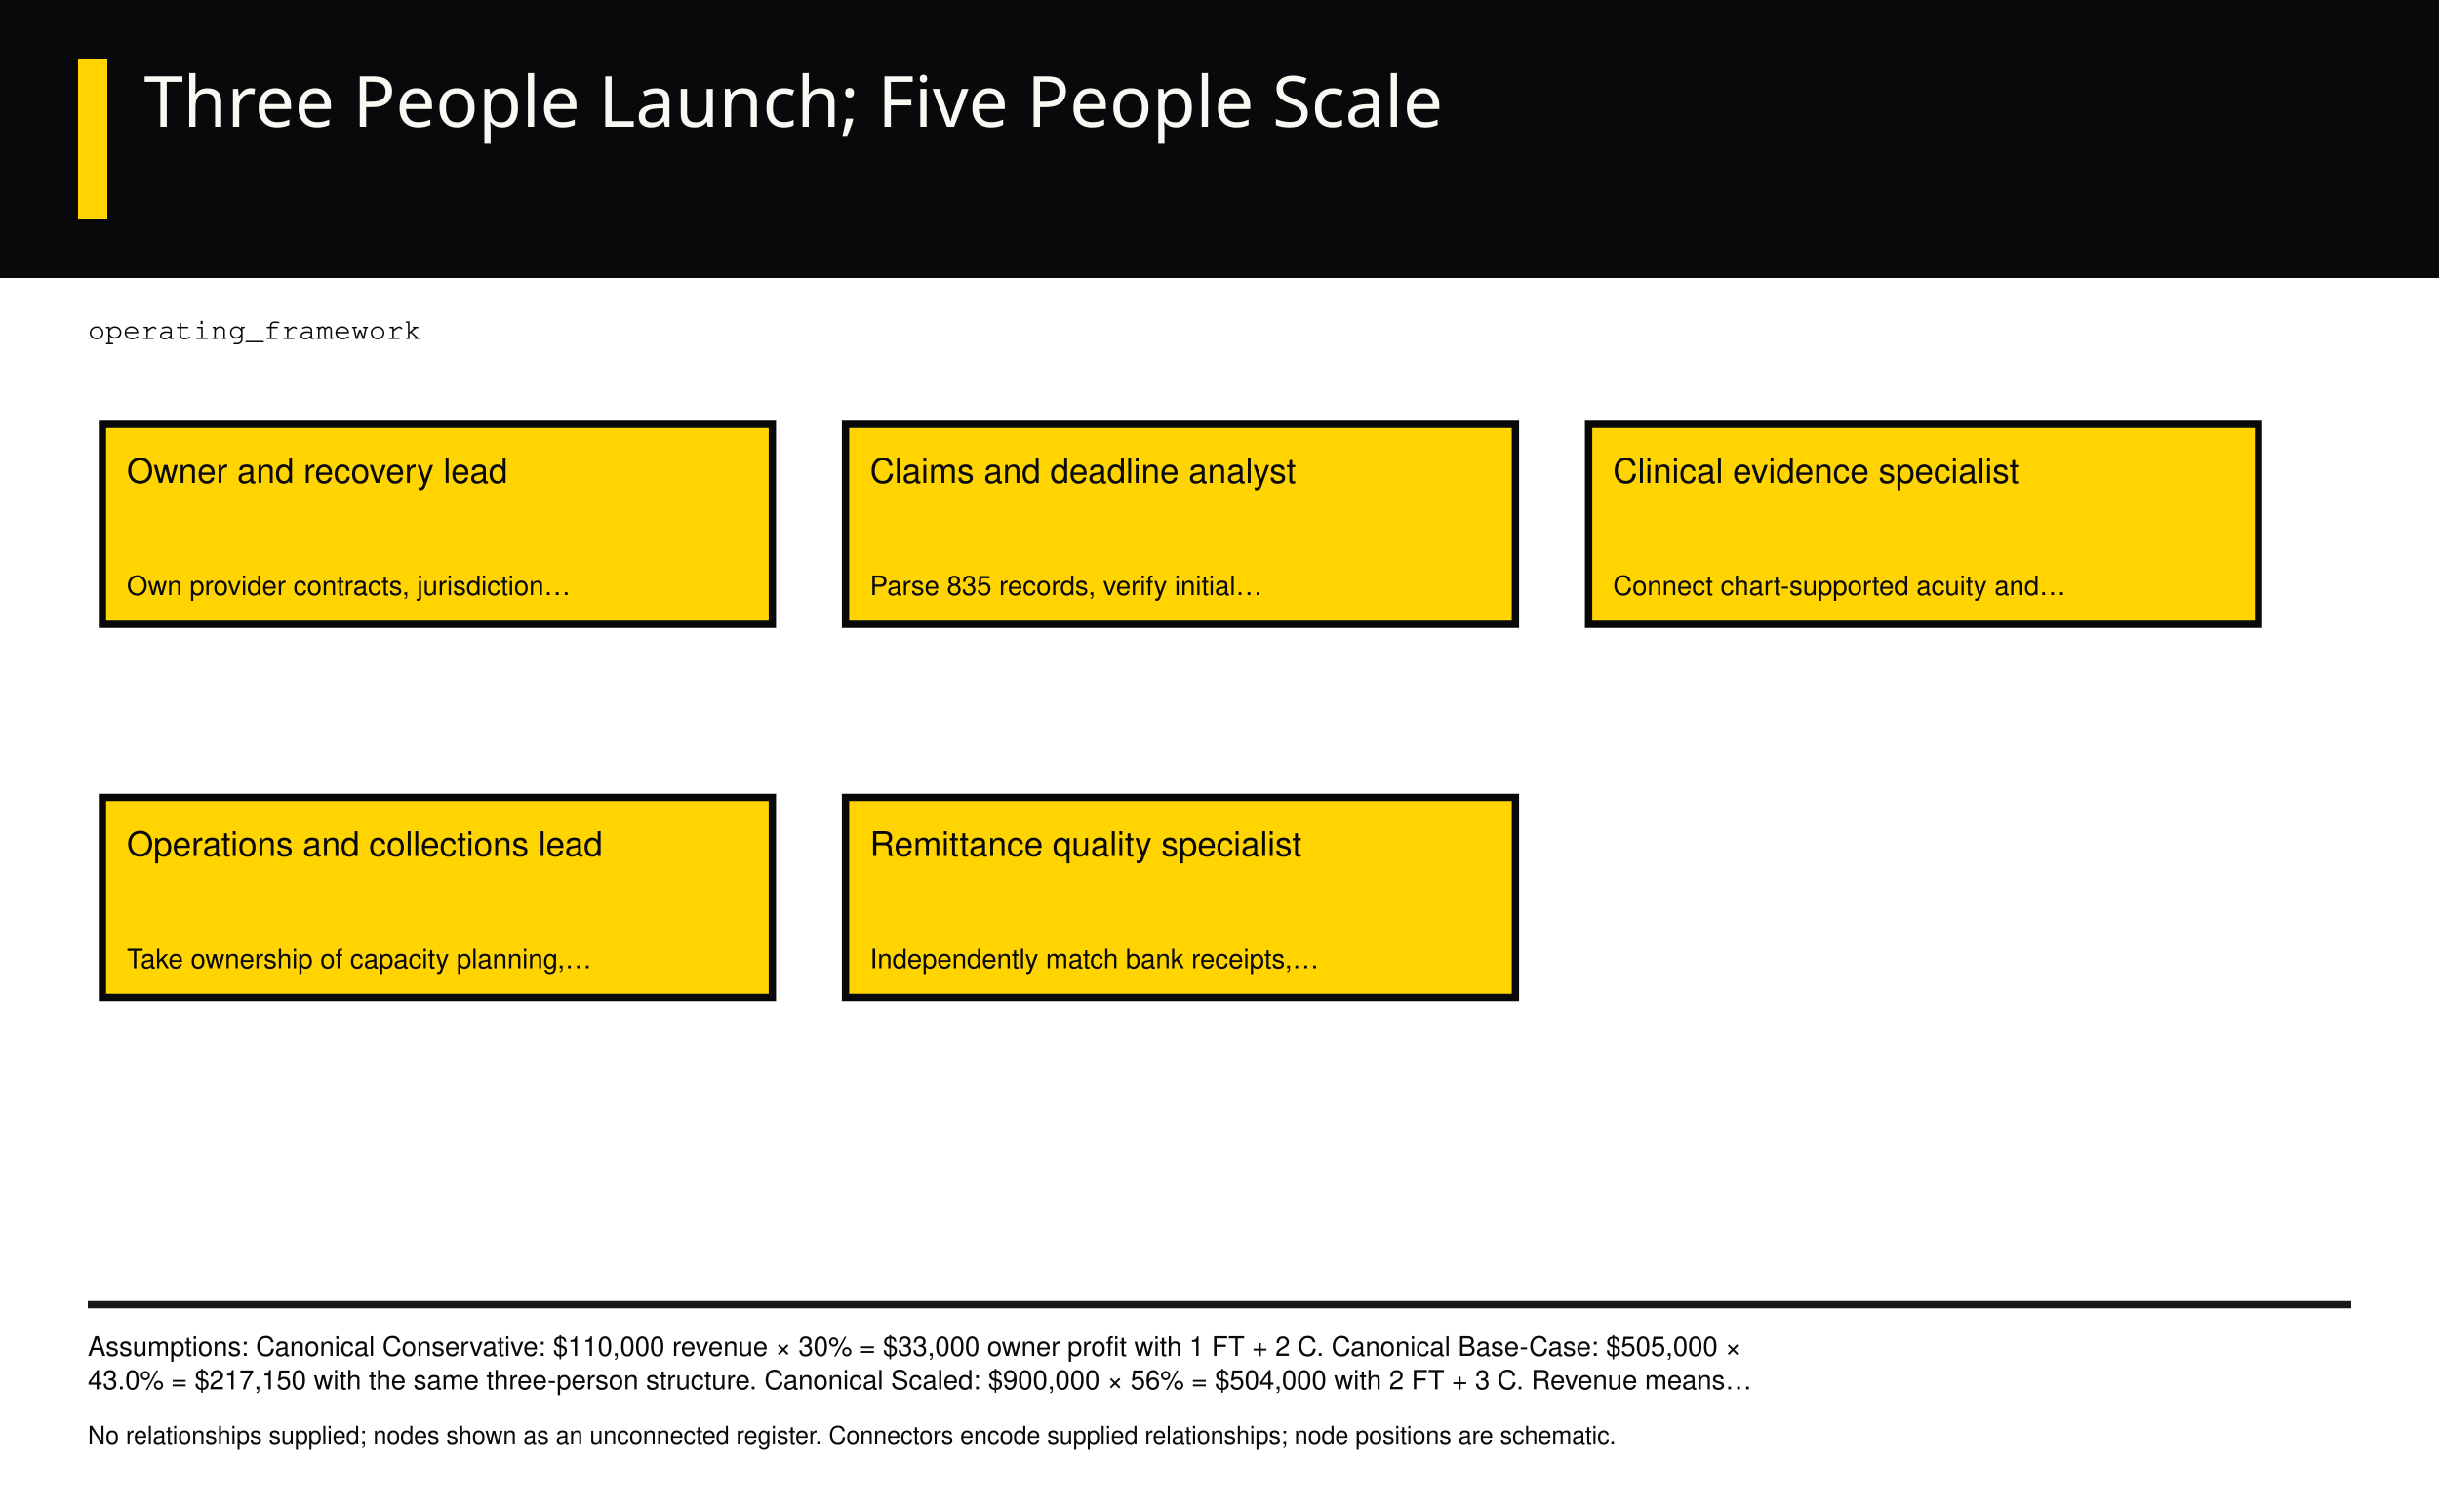
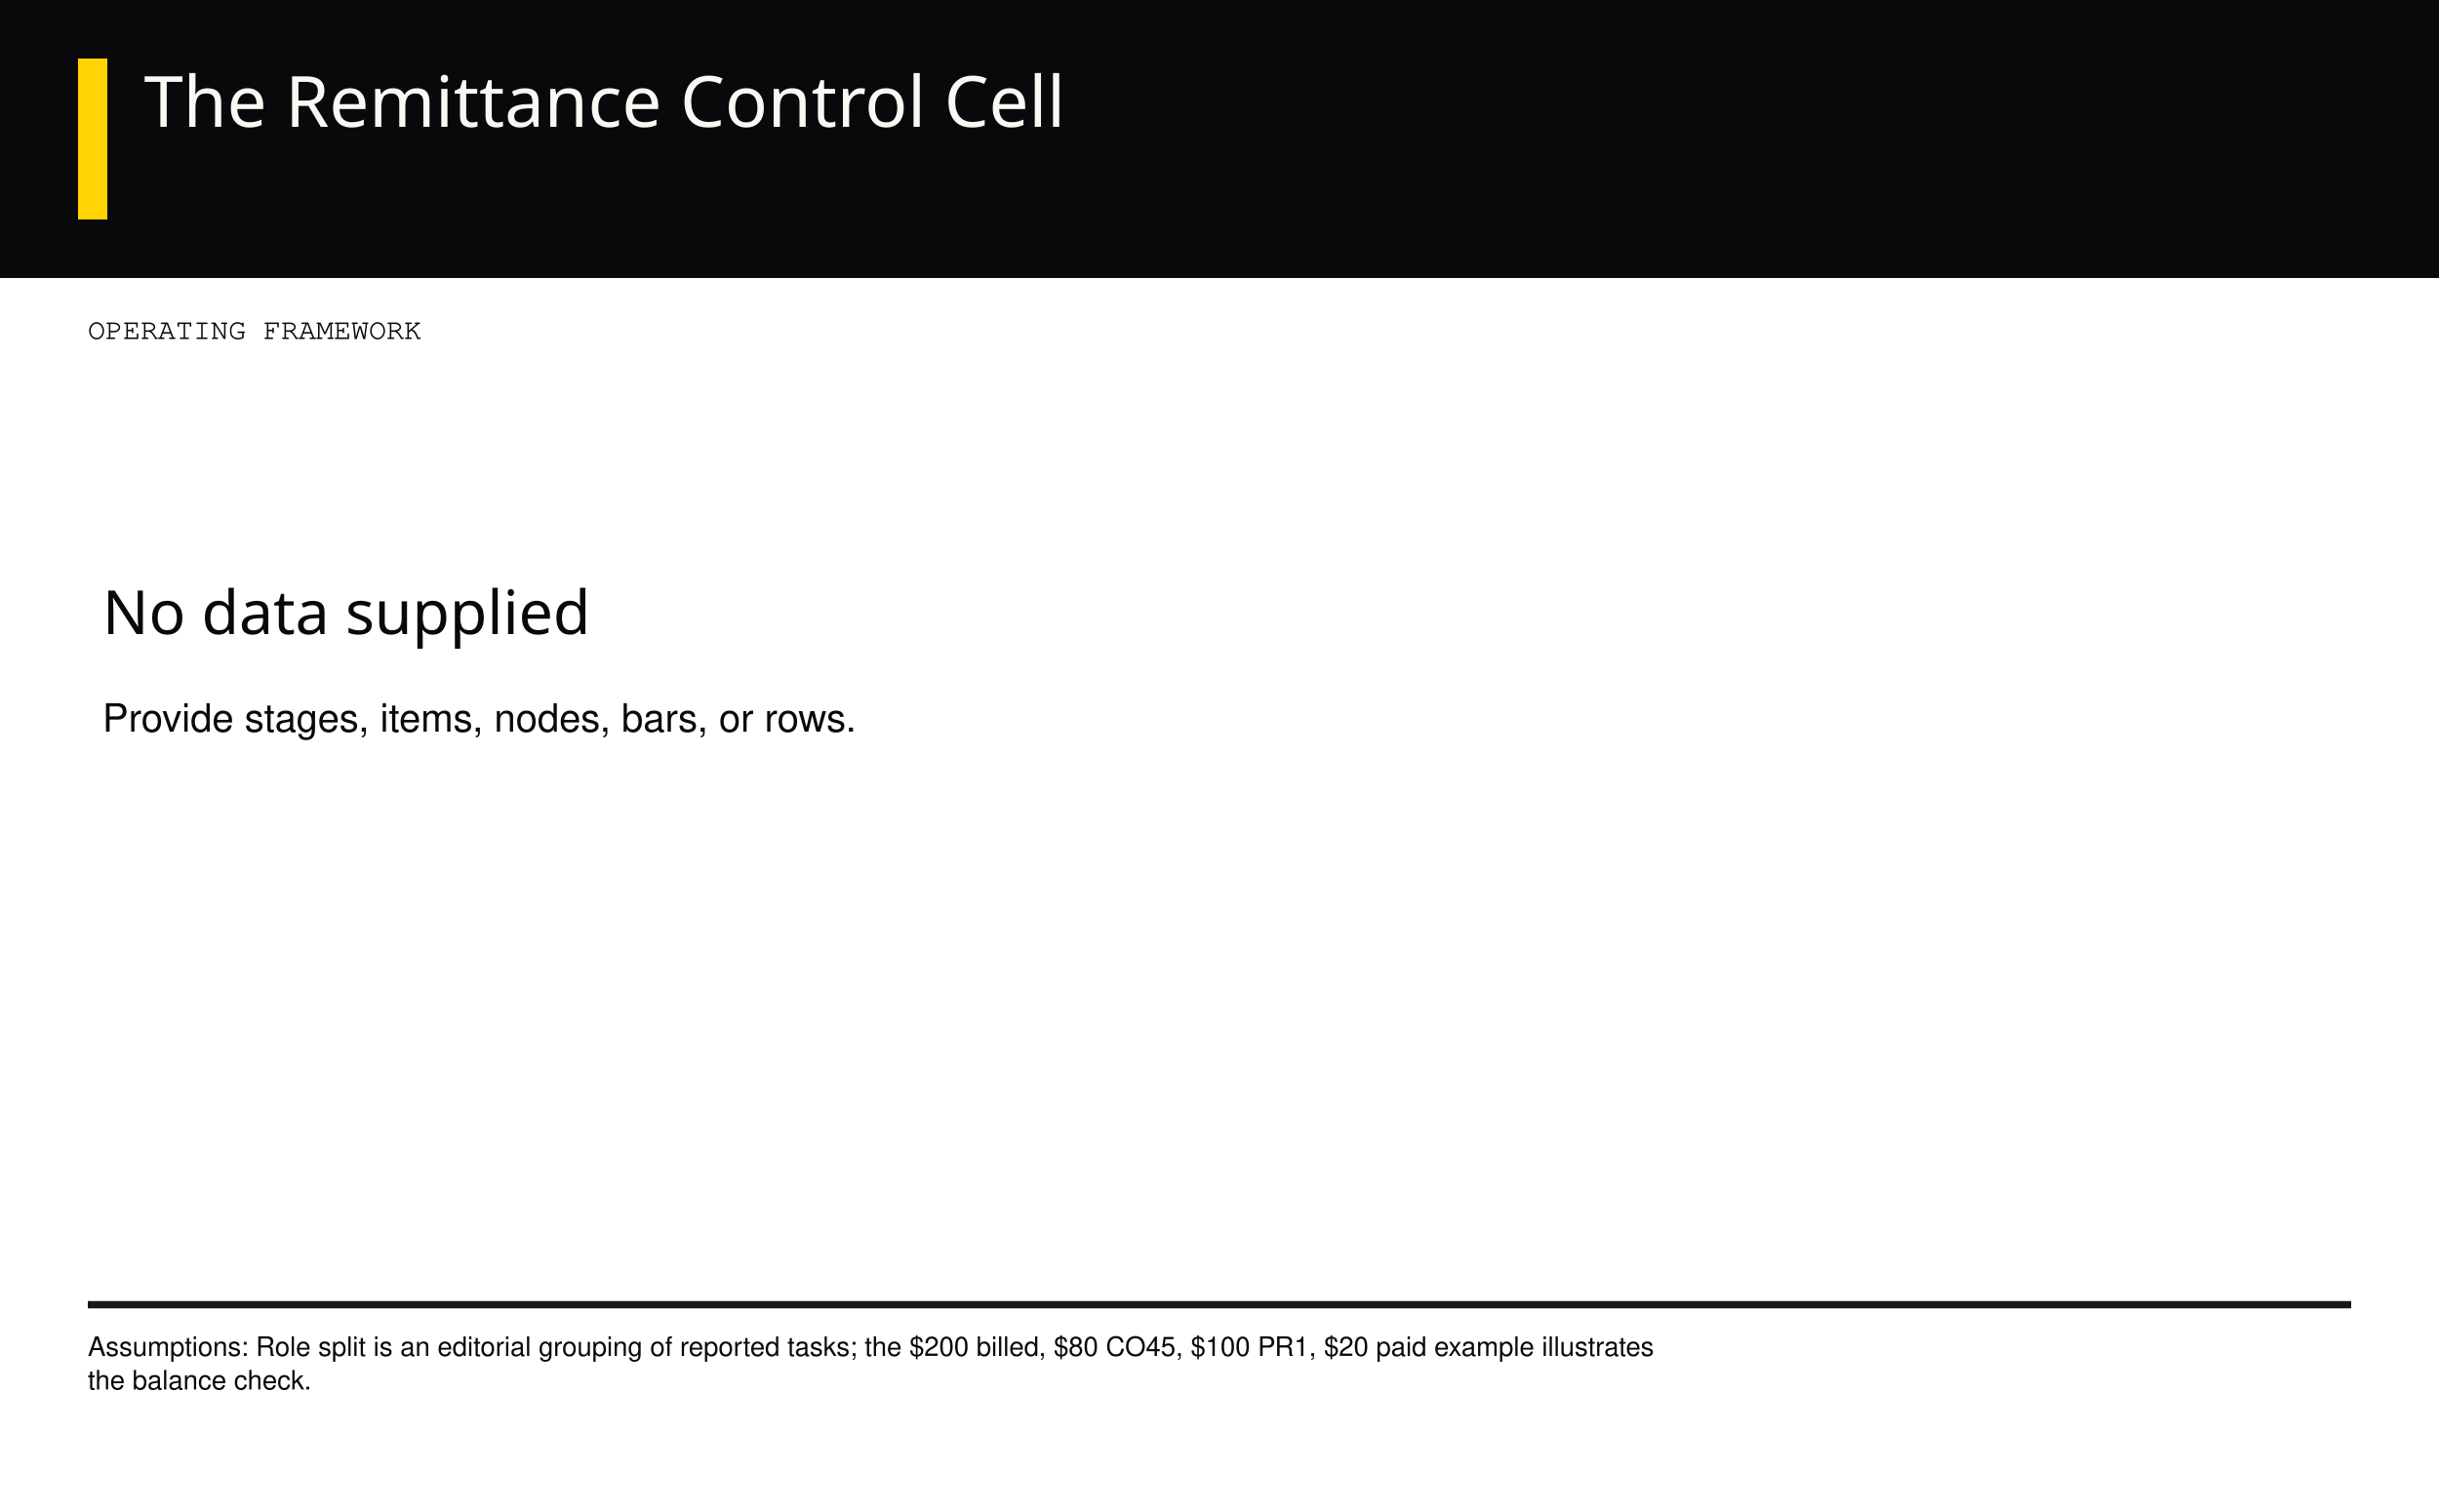
<svg xmlns="http://www.w3.org/2000/svg" viewBox="0 0 1000 620" role="img">
  <rect x="0" y="0" width="1000" height="620" fill="#FFFFFF" stroke="none" stroke-width="1" />
  <rect x="0" y="0" width="1000" height="114" fill="#09090B" stroke="none" stroke-width="1" />
  <rect x="32" y="24" width="12" height="66" fill="#FFD400" stroke="none" stroke-width="1" />
  <text x="59" y="52" font-family="'Arial Narrow', Impact, sans-serif" font-size="29" fill="#FAF8F2" text-anchor="start" style="font-variant-numeric:tabular-nums">
-     <tspan x="59" dy="0">Three People Launch; Five People Scale</tspan>
+     <tspan x="59" dy="0">The Remittance Control Cell</tspan>
  </text>
  <text x="36" y="139" font-family="Courier, monospace" font-size="12" fill="#09090B" text-anchor="start" style="font-variant-numeric:tabular-nums">
-     <tspan x="36" dy="0">operating_framework</tspan>
+     <tspan x="36" dy="0">OPERATING FRAMEWORK</tspan>
  </text>
-   <rect x="42.0" y="174.0" width="274.667" height="82" fill="#FFD400" stroke="#09090B" stroke-width="3" />
-   <text x="52.0" y="198.0" font-family="Helvetica, Arial, sans-serif" font-size="14" fill="#09090B" text-anchor="start" style="font-variant-numeric:tabular-nums">
-     <tspan x="52.0" dy="0">Owner and recovery lead</tspan>
+   <text x="42" y="260" font-family="'Arial Narrow', Impact, sans-serif" font-size="25" fill="#09090B" text-anchor="start" style="font-variant-numeric:tabular-nums">
+     <tspan x="42" dy="0">No data supplied</tspan>
  </text>
-   <text x="52.0" y="244.0" font-family="Helvetica, Arial, sans-serif" font-size="11" fill="#09090B" text-anchor="start" style="font-variant-numeric:tabular-nums">
-     <tspan x="52.0" dy="0">Own provider contracts, jurisdiction…</tspan>
-   </text>
-   <rect x="346.667" y="174.0" width="274.667" height="82" fill="#FFD400" stroke="#09090B" stroke-width="3" />
-   <text x="356.667" y="198.0" font-family="Helvetica, Arial, sans-serif" font-size="14" fill="#09090B" text-anchor="start" style="font-variant-numeric:tabular-nums">
-     <tspan x="356.667" dy="0">Claims and deadline analyst</tspan>
-   </text>
-   <text x="356.667" y="244.0" font-family="Helvetica, Arial, sans-serif" font-size="11" fill="#09090B" text-anchor="start" style="font-variant-numeric:tabular-nums">
-     <tspan x="356.667" dy="0">Parse 835 records, verify initial…</tspan>
-   </text>
-   <rect x="651.333" y="174.0" width="274.667" height="82" fill="#FFD400" stroke="#09090B" stroke-width="3" />
-   <text x="661.333" y="198.0" font-family="Helvetica, Arial, sans-serif" font-size="14" fill="#09090B" text-anchor="start" style="font-variant-numeric:tabular-nums">
-     <tspan x="661.333" dy="0">Clinical evidence specialist</tspan>
-   </text>
-   <text x="661.333" y="244.0" font-family="Helvetica, Arial, sans-serif" font-size="11" fill="#09090B" text-anchor="start" style="font-variant-numeric:tabular-nums">
-     <tspan x="661.333" dy="0">Connect chart-supported acuity and…</tspan>
-   </text>
-   <rect x="42.0" y="327.0" width="274.667" height="82" fill="#FFD400" stroke="#09090B" stroke-width="3" />
-   <text x="52.0" y="351.0" font-family="Helvetica, Arial, sans-serif" font-size="14" fill="#09090B" text-anchor="start" style="font-variant-numeric:tabular-nums">
-     <tspan x="52.0" dy="0">Operations and collections lead</tspan>
-   </text>
-   <text x="52.0" y="397.0" font-family="Helvetica, Arial, sans-serif" font-size="11" fill="#09090B" text-anchor="start" style="font-variant-numeric:tabular-nums">
-     <tspan x="52.0" dy="0">Take ownership of capacity planning,…</tspan>
-   </text>
-   <rect x="346.667" y="327.0" width="274.667" height="82" fill="#FFD400" stroke="#09090B" stroke-width="3" />
-   <text x="356.667" y="351.0" font-family="Helvetica, Arial, sans-serif" font-size="14" fill="#09090B" text-anchor="start" style="font-variant-numeric:tabular-nums">
-     <tspan x="356.667" dy="0">Remittance quality specialist</tspan>
-   </text>
-   <text x="356.667" y="397.0" font-family="Helvetica, Arial, sans-serif" font-size="11" fill="#09090B" text-anchor="start" style="font-variant-numeric:tabular-nums">
-     <tspan x="356.667" dy="0">Independently match bank receipts,…</tspan>
+   <text x="42" y="300" font-family="Helvetica, Arial, sans-serif" font-size="16" fill="#09090B" text-anchor="start" style="font-variant-numeric:tabular-nums">
+     <tspan x="42" dy="0">Provide stages, items, nodes, bars, or rows.</tspan>
  </text>
  <line x1="36" y1="535" x2="964" y2="535" stroke="#18181B" stroke-width="3" />
  <text x="36" y="556" font-family="Helvetica, Arial, sans-serif" font-size="11" fill="#09090B" text-anchor="start" style="font-variant-numeric:tabular-nums">
-     <tspan x="36" dy="0">Assumptions: Canonical Conservative: $110,000 revenue × 30% = $33,000 owner profit with 1 FT + 2 C. Canonical Base-Case: $505,000 ×</tspan>
-     <tspan x="36" dy="13.75">43.0% = $217,150 with the same three-person structure. Canonical Scaled: $900,000 × 56% = $504,000 with 2 FT + 3 C. Revenue means…</tspan>
+     <tspan x="36" dy="0">Assumptions: Role split is an editorial grouping of reported tasks; the $200 billed, $80 CO45, $100 PR1, $20 paid example illustrates</tspan>
+     <tspan x="36" dy="13.75">the balance check.</tspan>
  </text>
  <text x="36" y="592" font-family="Helvetica, Arial, sans-serif" font-size="10" fill="#09090B" text-anchor="start" style="font-variant-numeric:tabular-nums">
-     <tspan x="36" dy="0">No relationships supplied; nodes shown as an unconnected register. Connectors encode supplied relationships; node positions are schematic.</tspan>
+     <tspan x="36" dy="0" />
  </text>
</svg>
